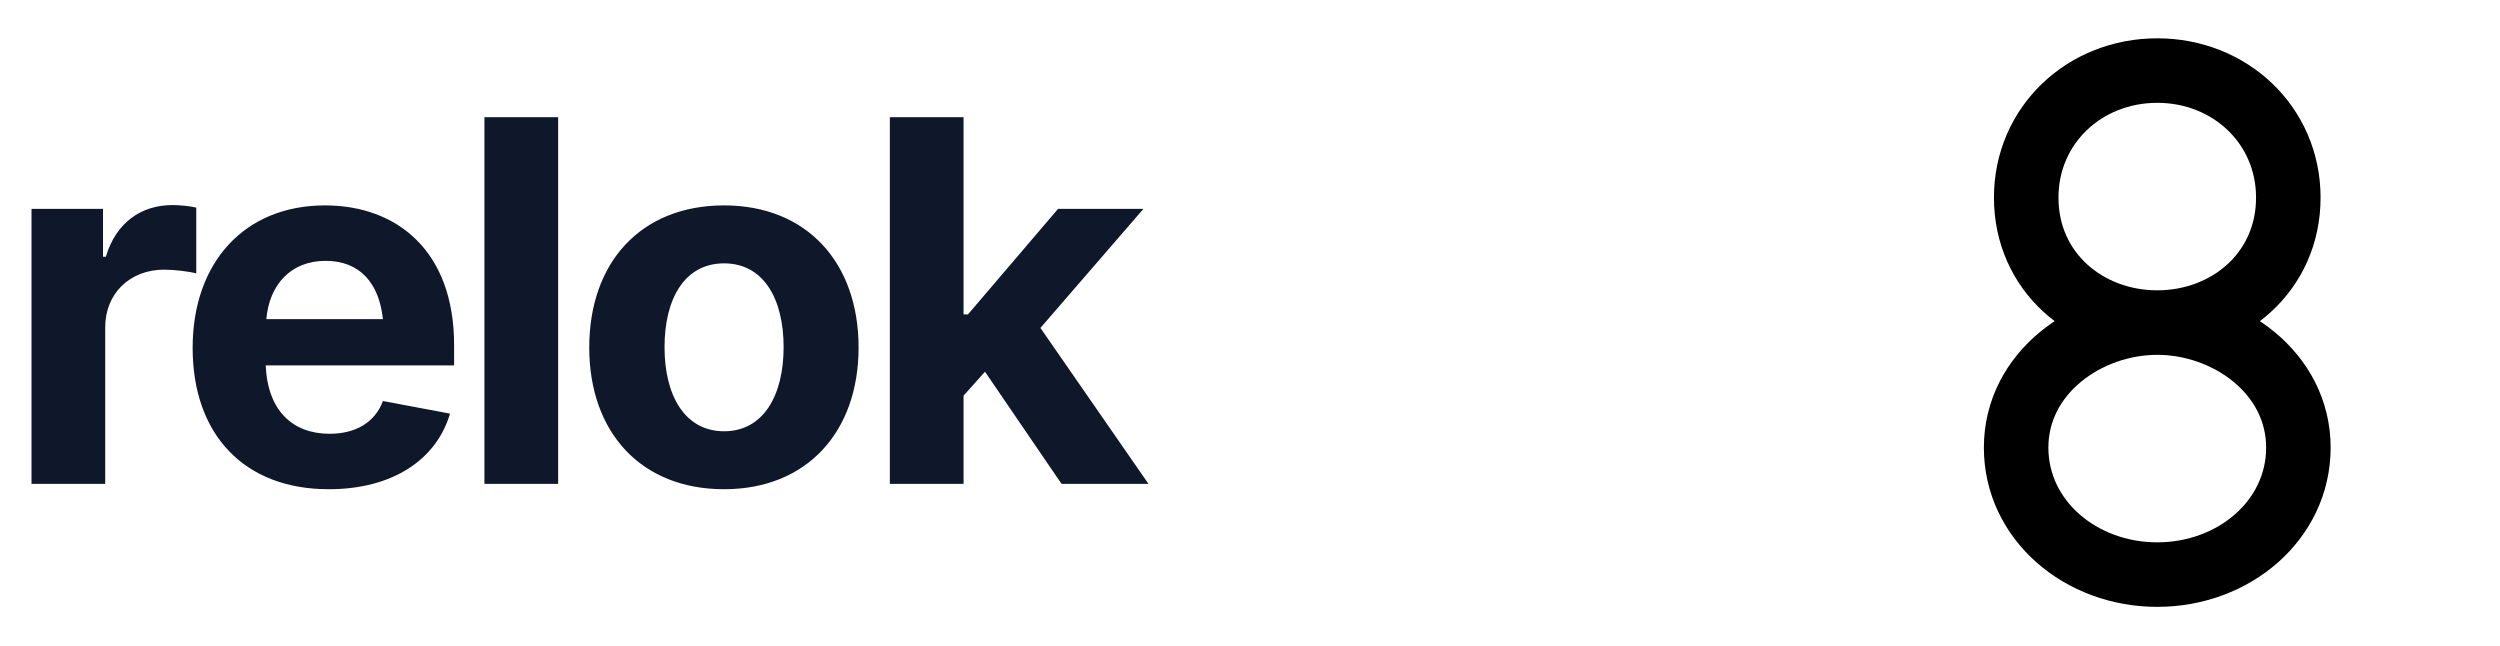
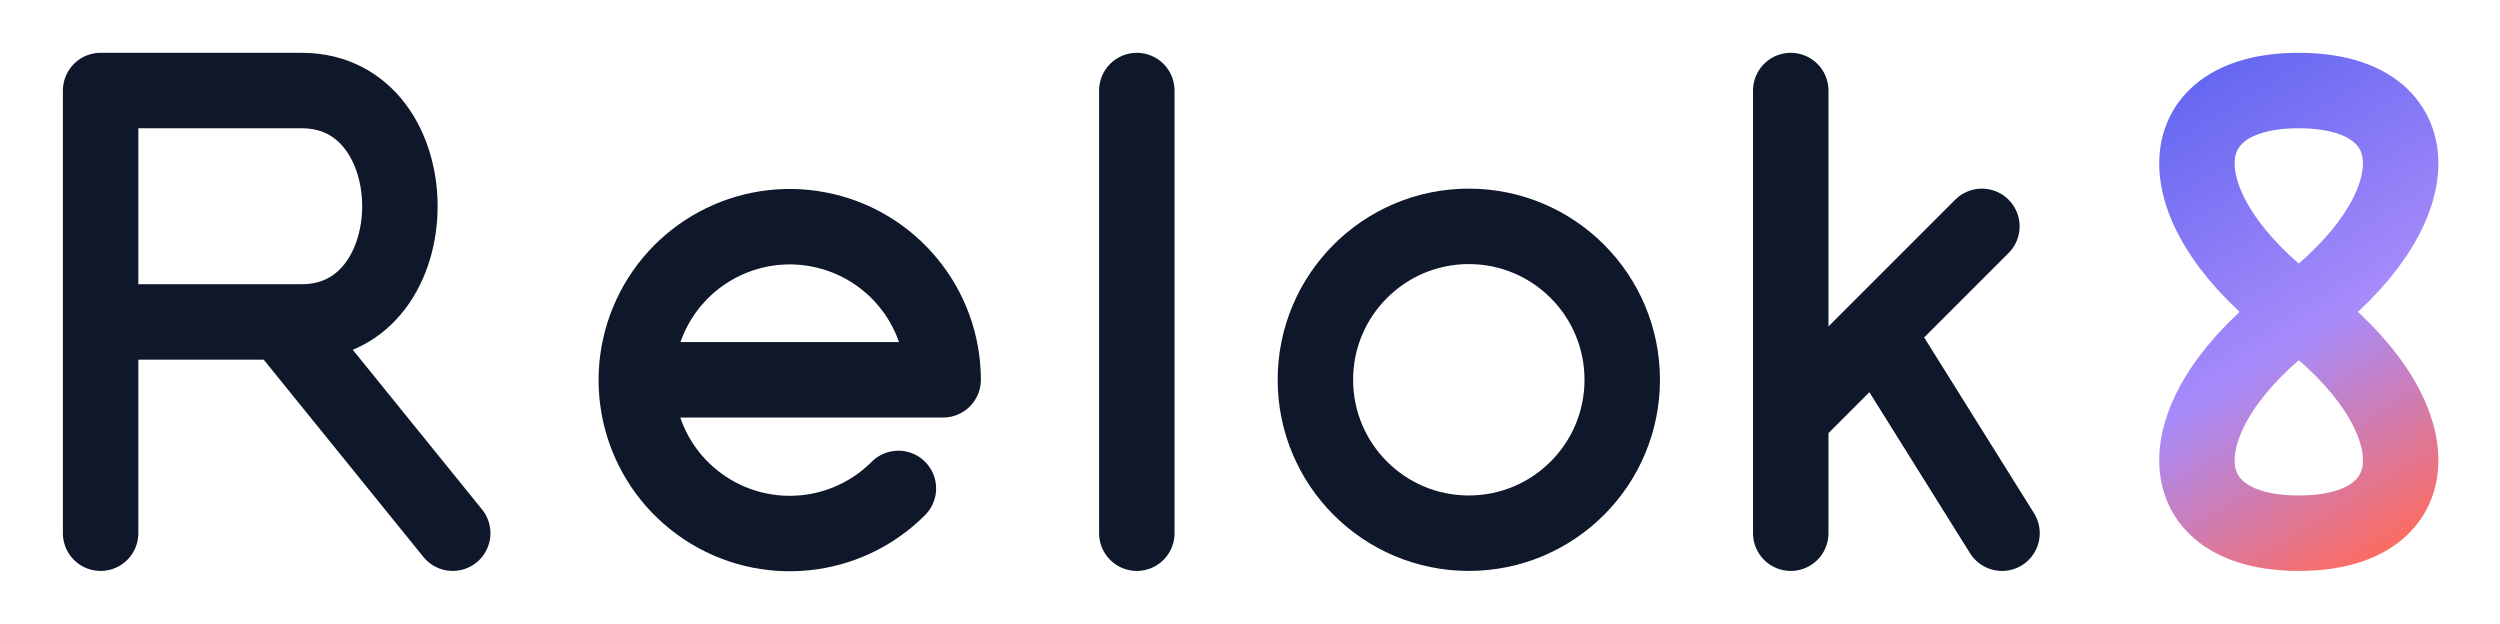
- <svg xmlns="http://www.w3.org/2000/svg" width="124" height="32" viewBox="0 0 124 32" fill="none">
+ <svg xmlns="http://www.w3.org/2000/svg" viewBox="0 136 497 124" role="img" aria-label="Relok8">
  <defs>
-     <linearGradient id="r8-grad" x1="94" y1="4" x2="120" y2="28" gradientUnits="userSpaceOnUse">
-       <stop offset="0%" stopColor="#4F46E5" />
-       <stop offset="55%" stopColor="#7C3AED" />
-       <stop offset="100%" stopColor="#FF6B5B" />
+     <linearGradient id="r8b" x1="430" y1="154" x2="484" y2="242" gradientUnits="userSpaceOnUse">
+       <stop offset="0" stop-color="#6366F1" />
+       <stop offset="0.55" stop-color="#A78BFA" />
+       <stop offset="1" stop-color="#FF6B5B" />
    </linearGradient>
  </defs>
-   <text x="0" y="24" font-family="Inter, -apple-system, BlinkMacSystemFont, 'Segoe UI', Roboto, sans-serif" font-size="25" font-weight="750" letter-spacing="-0.04em" fill="#0F172A">relok</text>
-   <path d="M107 16 C103.5 16 100.5 13.5 100.5 9.8 C100.5 6.2 103.4 3.5 107 3.5 C110.6 3.5 113.5 6.2 113.5 9.8 C113.5 13.5 110.5 16 107 16 Z M107 16 C110.5 16 114 18.5 114 22.2 C114 25.8 110.8 28.5 107 28.5 C103.2 28.5 100 25.8 100 22.2 C100 18.5 103.5 16 107 16 Z" stroke="url(#r8-grad)" stroke-width="3.2" stroke-linecap="round" stroke-linejoin="round" />
+   <g fill="none" stroke="#0F172A" stroke-width="15" stroke-linecap="round" stroke-linejoin="round">
+     <path d="M20 242V154H60C86 154 86 200 60 200H20M56 200L90 242" />
+     <path d="M126.5 211.5H187.5A30.5 30.5 0 1 0 178.6 233.1" />
+     <path d="M226 154V242" />
+     <circle cx="292" cy="211.5" r="30.5" />
+     <path d="M356 154V242M394 181L358 217M373 202L398 242" />
+     <path d="M457 198C484 178 484 154 457 154C430 154 430 178 457 198C484 218 484 242 457 242C430 242 430 218 457 198Z" stroke="url(#r8b)" />
+   </g>
</svg>
